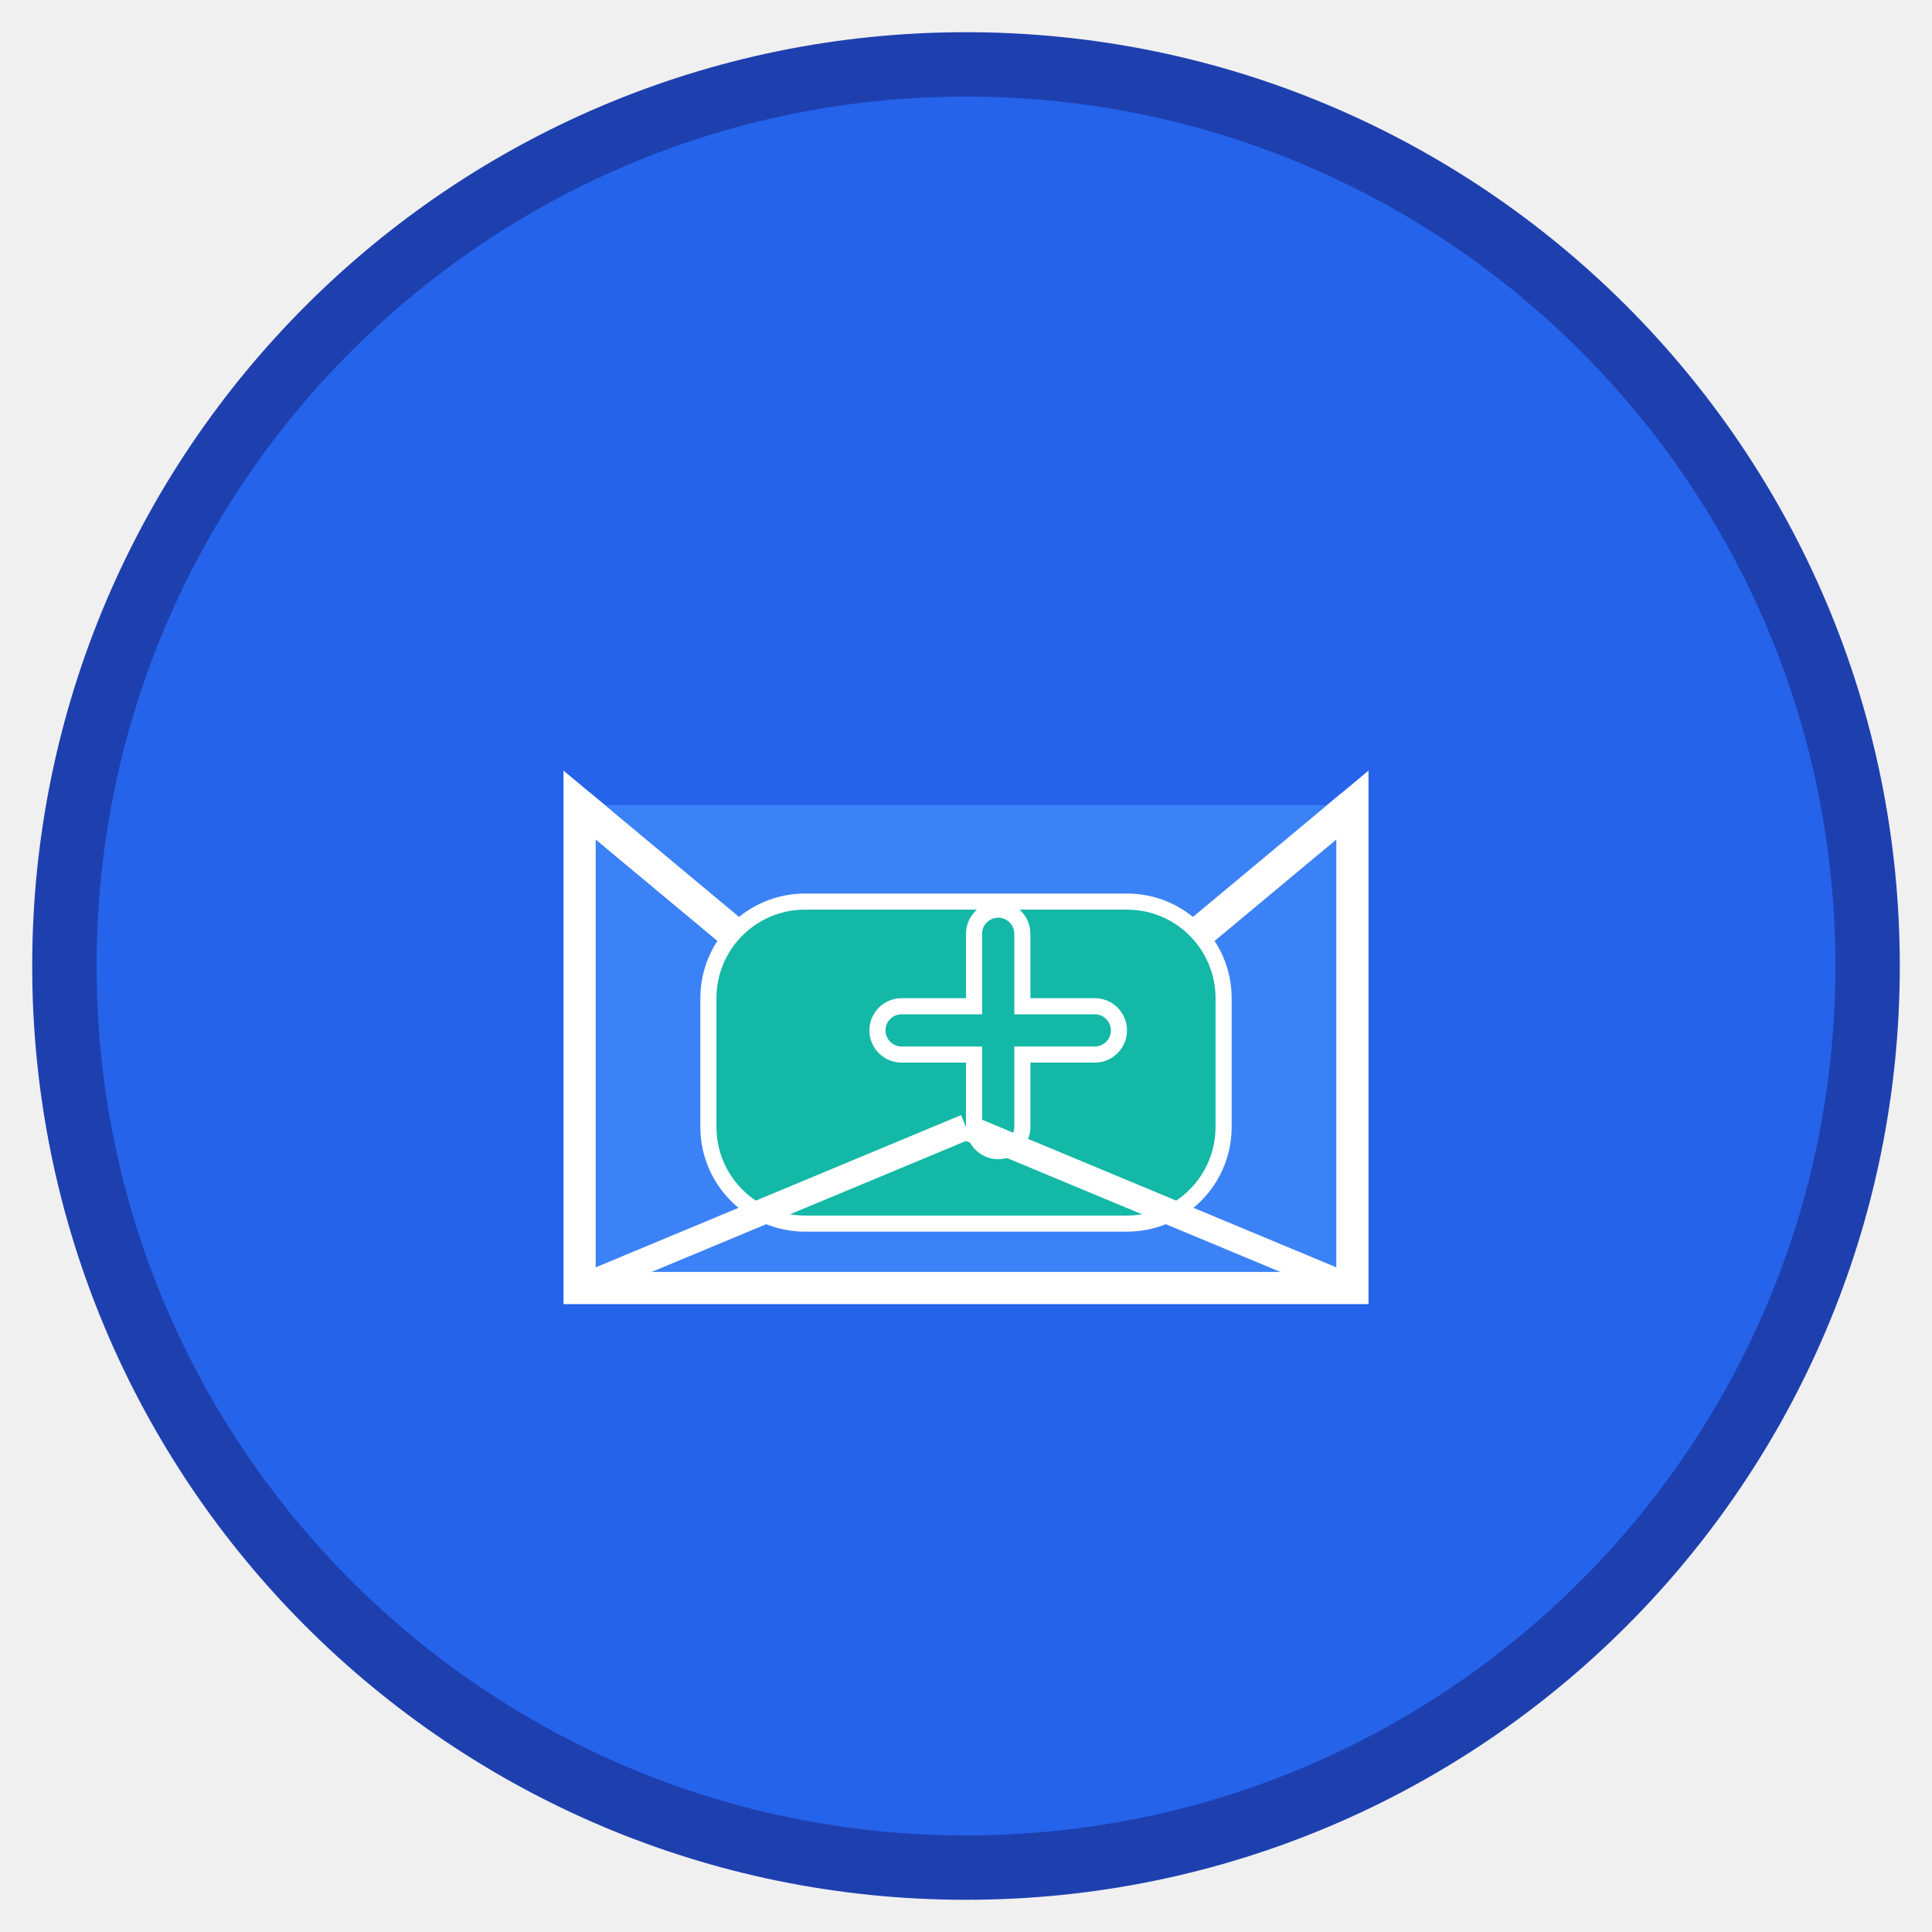
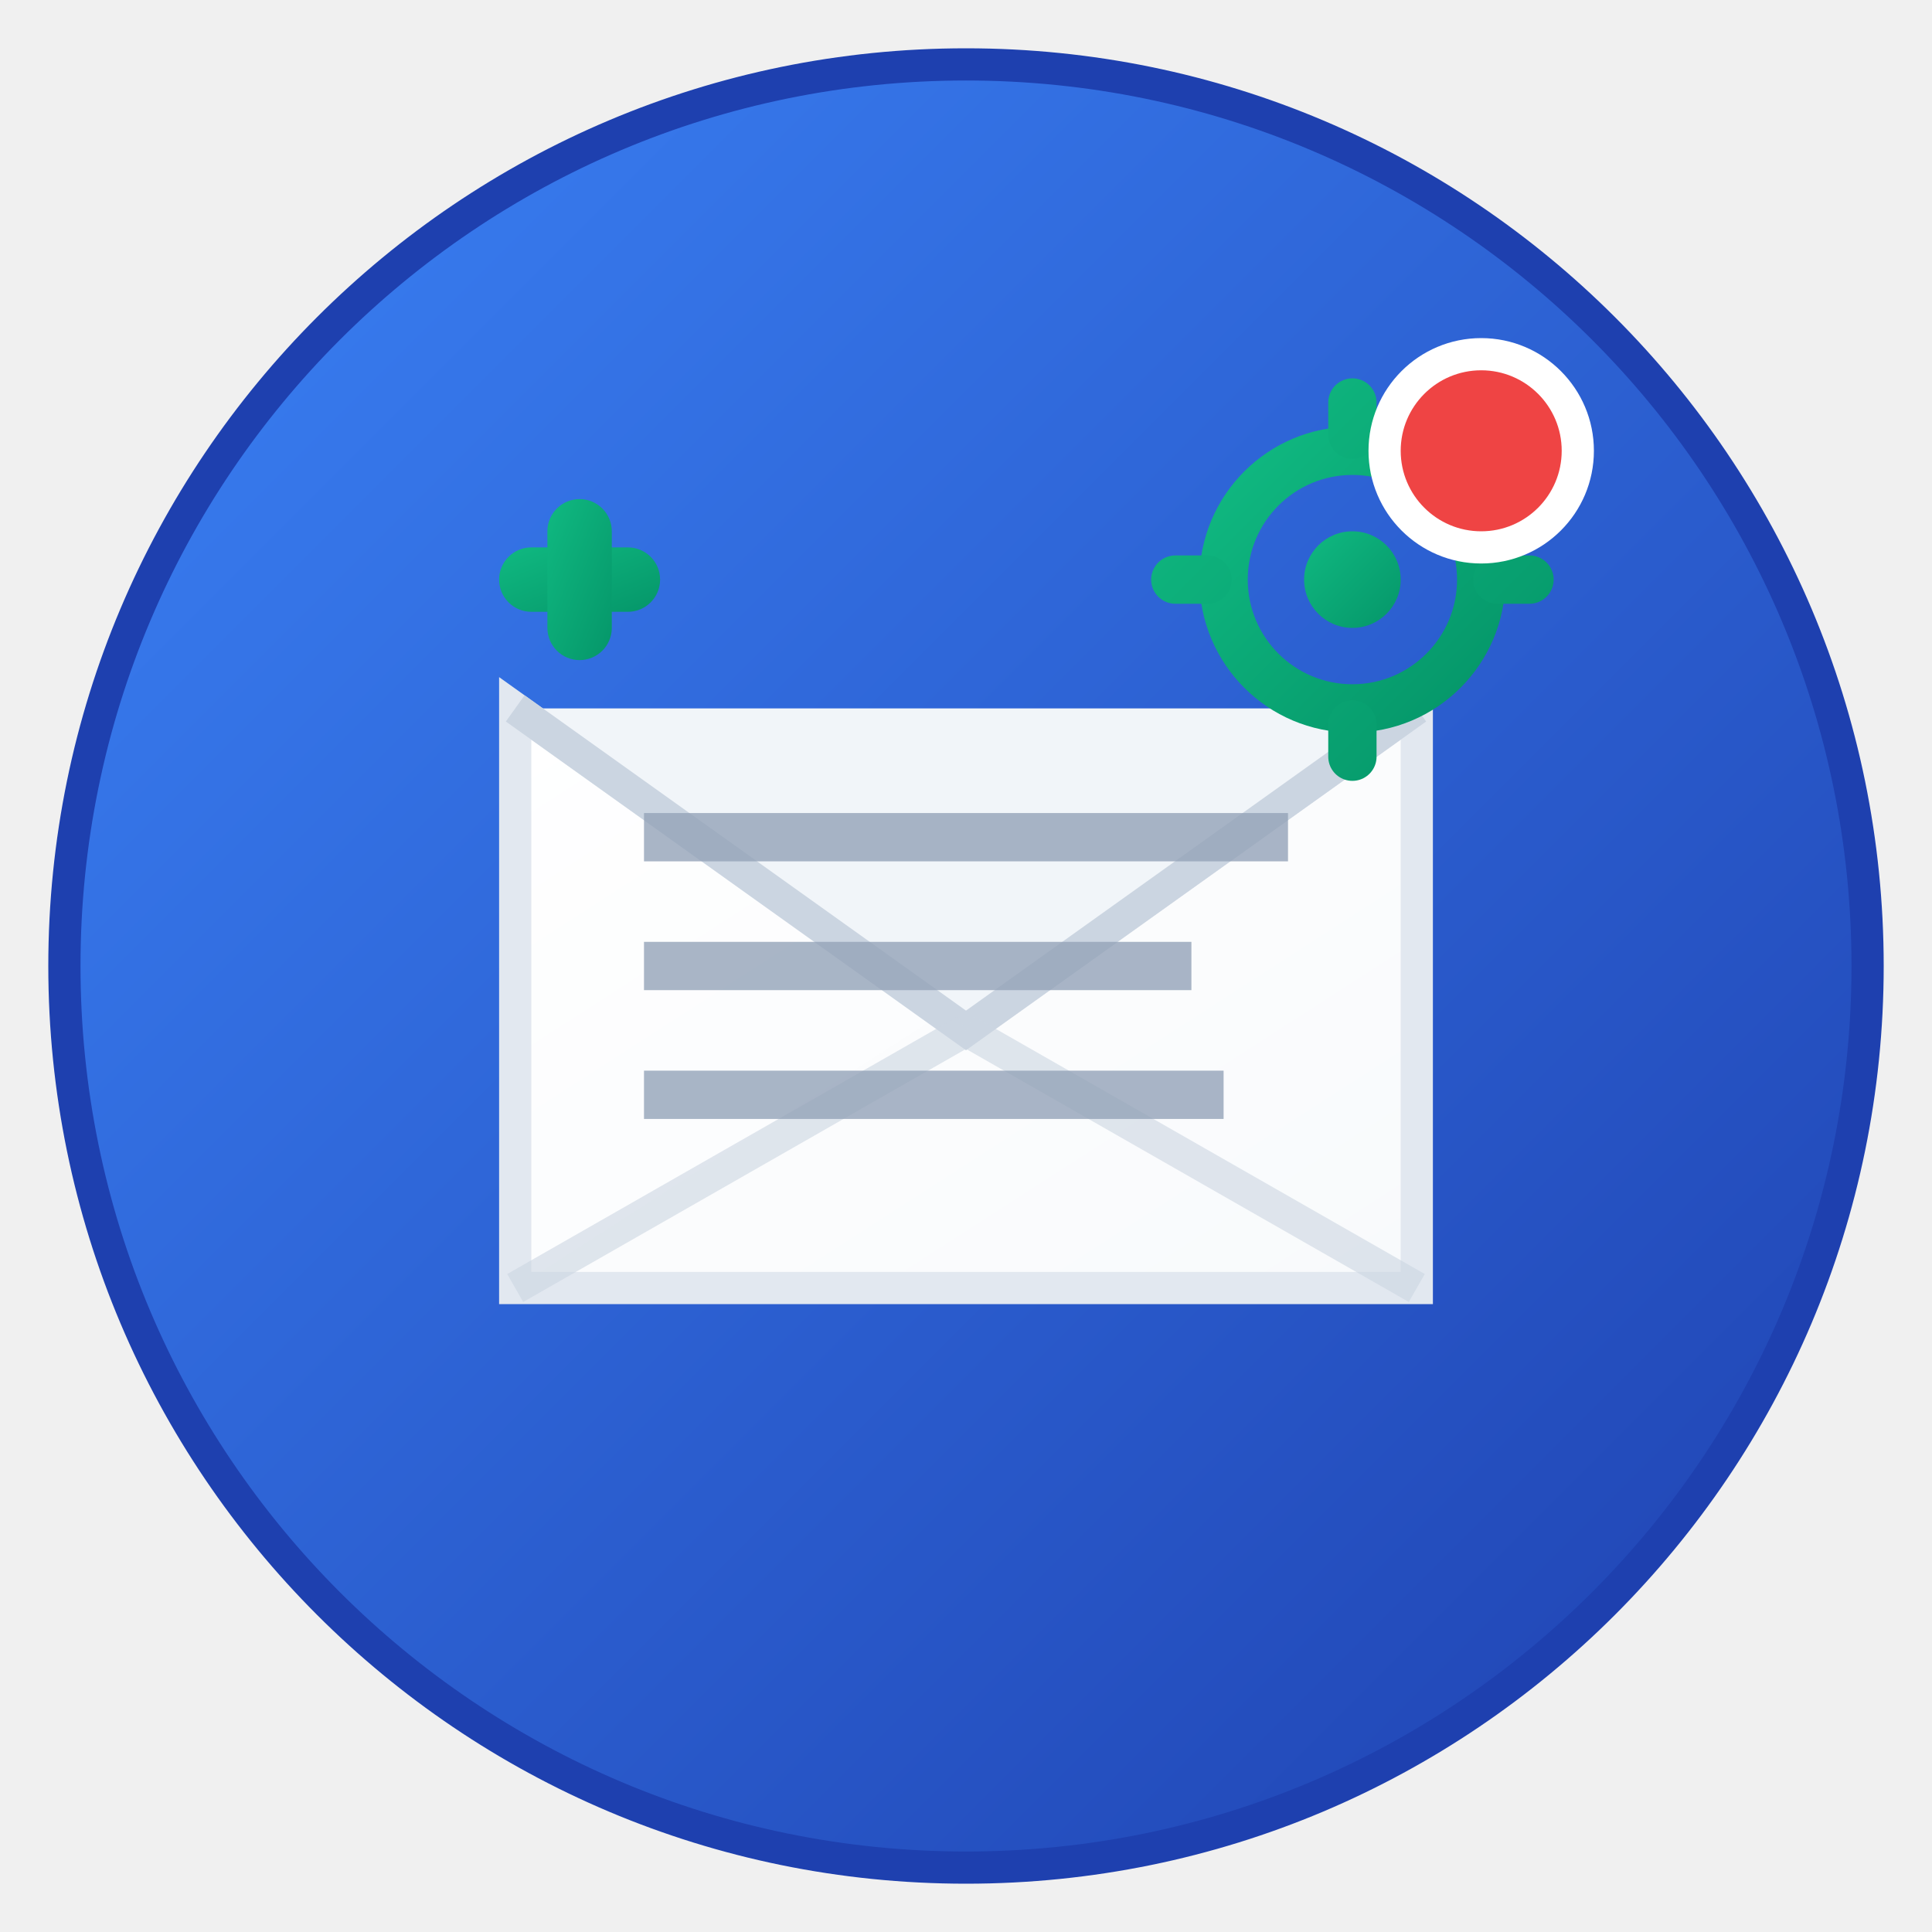
<svg xmlns="http://www.w3.org/2000/svg" width="60" height="60" viewBox="0 0 60 60">
-   <circle cx="30" cy="30" r="28" fill="#2563eb" stroke="#1e40af" stroke-width="2" />
-   <path d="M18 25 L30 35 L42 25 L42 40 L18 40 Z" fill="#3b82f6" stroke="#ffffff" stroke-width="1" />
-   <path d="M18 25 L30 35 L42 25" fill="#3b82f6" stroke="#ffffff" stroke-width="1" />
-   <rect x="22" y="28" width="16" height="10" rx="3" ry="3" fill="#14b8a6" stroke="#ffffff" stroke-width="0.5" />
-   <g>
-     <rect x="27" y="31" width="8" height="2" rx="1" fill="#ffffff" />
-     <rect x="30" y="28" width="2" height="8" rx="1" fill="#ffffff" />
-     <rect x="27.5" y="31.5" width="7" height="1" rx="0.5" fill="#14b8a6" />
-     <rect x="30.5" y="28.5" width="1" height="7" rx="0.5" fill="#14b8a6" />
+   <defs>
+     <linearGradient id="bgGradient" x1="0%" y1="0%" x2="100%" y2="100%">
+       <stop offset="0%" style="stop-color:#3b82f6;stop-opacity:1" />
+       <stop offset="100%" style="stop-color:#1e40af;stop-opacity:1" />
+     </linearGradient>
+     <linearGradient id="envelopeGradient" x1="0%" y1="0%" x2="100%" y2="100%">
+       <stop offset="0%" style="stop-color:#ffffff;stop-opacity:1" />
+       <stop offset="100%" style="stop-color:#f8fafc;stop-opacity:1" />
+     </linearGradient>
+     <linearGradient id="accentGradient" x1="0%" y1="0%" x2="100%" y2="100%">
+       <stop offset="0%" style="stop-color:#10b981;stop-opacity:1" />
+       <stop offset="100%" style="stop-color:#059669;stop-opacity:1" />
+     </linearGradient>
+   </defs>
+   <circle cx="30" cy="30" r="28" fill="url(#bgGradient)" stroke="#1e40af" stroke-width="1" />
+   <path d="M16 22 L30 32 L44 22 L44 40 L16 40 Z" fill="url(#envelopeGradient)" stroke="#e2e8f0" stroke-width="1" />
+   <path d="M16 22 L30 32 L44 22" fill="#f1f5f9" stroke="#cbd5e1" stroke-width="1" />
+   <g stroke="#cbd5e1" stroke-width="1" fill="none" opacity="0.6">
+     <line x1="16" y1="40" x2="30" y2="32" />
+     <line x1="44" y1="40" x2="30" y2="32" />
  </g>
-   <g stroke="#ffffff" stroke-width="0.8" fill="none">
-     <line x1="18" y1="40" x2="30" y2="35" />
-     <line x1="42" y1="40" x2="30" y2="35" />
+   <g stroke="#94a3b8" stroke-width="1.5" fill="none" opacity="0.8">
+     <line x1="20" y1="26" x2="40" y2="26" />
+     <line x1="20" y1="30" x2="37" y2="30" />
+     <line x1="20" y1="34" x2="38" y2="34" />
  </g>
+   <g fill="url(#accentGradient)" transform="translate(42, 18)">
+     <circle cx="0" cy="0" r="4" fill="none" stroke="url(#accentGradient)" stroke-width="1.5" />
+     <circle cx="0" cy="0" r="1.5" fill="url(#accentGradient)" />
+     <path d="M-5.5,0 L-4.5,0 M5.5,0 L4.5,0 M0,-5.5 L0,-4.5 M0,5.5 L0,4.5" stroke="url(#accentGradient)" stroke-width="1.5" stroke-linecap="round" />
+   </g>
+   <g fill="url(#accentGradient)" transform="translate(18, 18)">
+     <rect x="-2.5" y="-1" width="5" height="2" rx="1" />
+     <rect x="-1" y="-2.5" width="2" height="5" rx="1" />
+   </g>
+   <circle cx="46" cy="14" r="3" fill="#ef4444" stroke="#ffffff" stroke-width="1" />
</svg>
